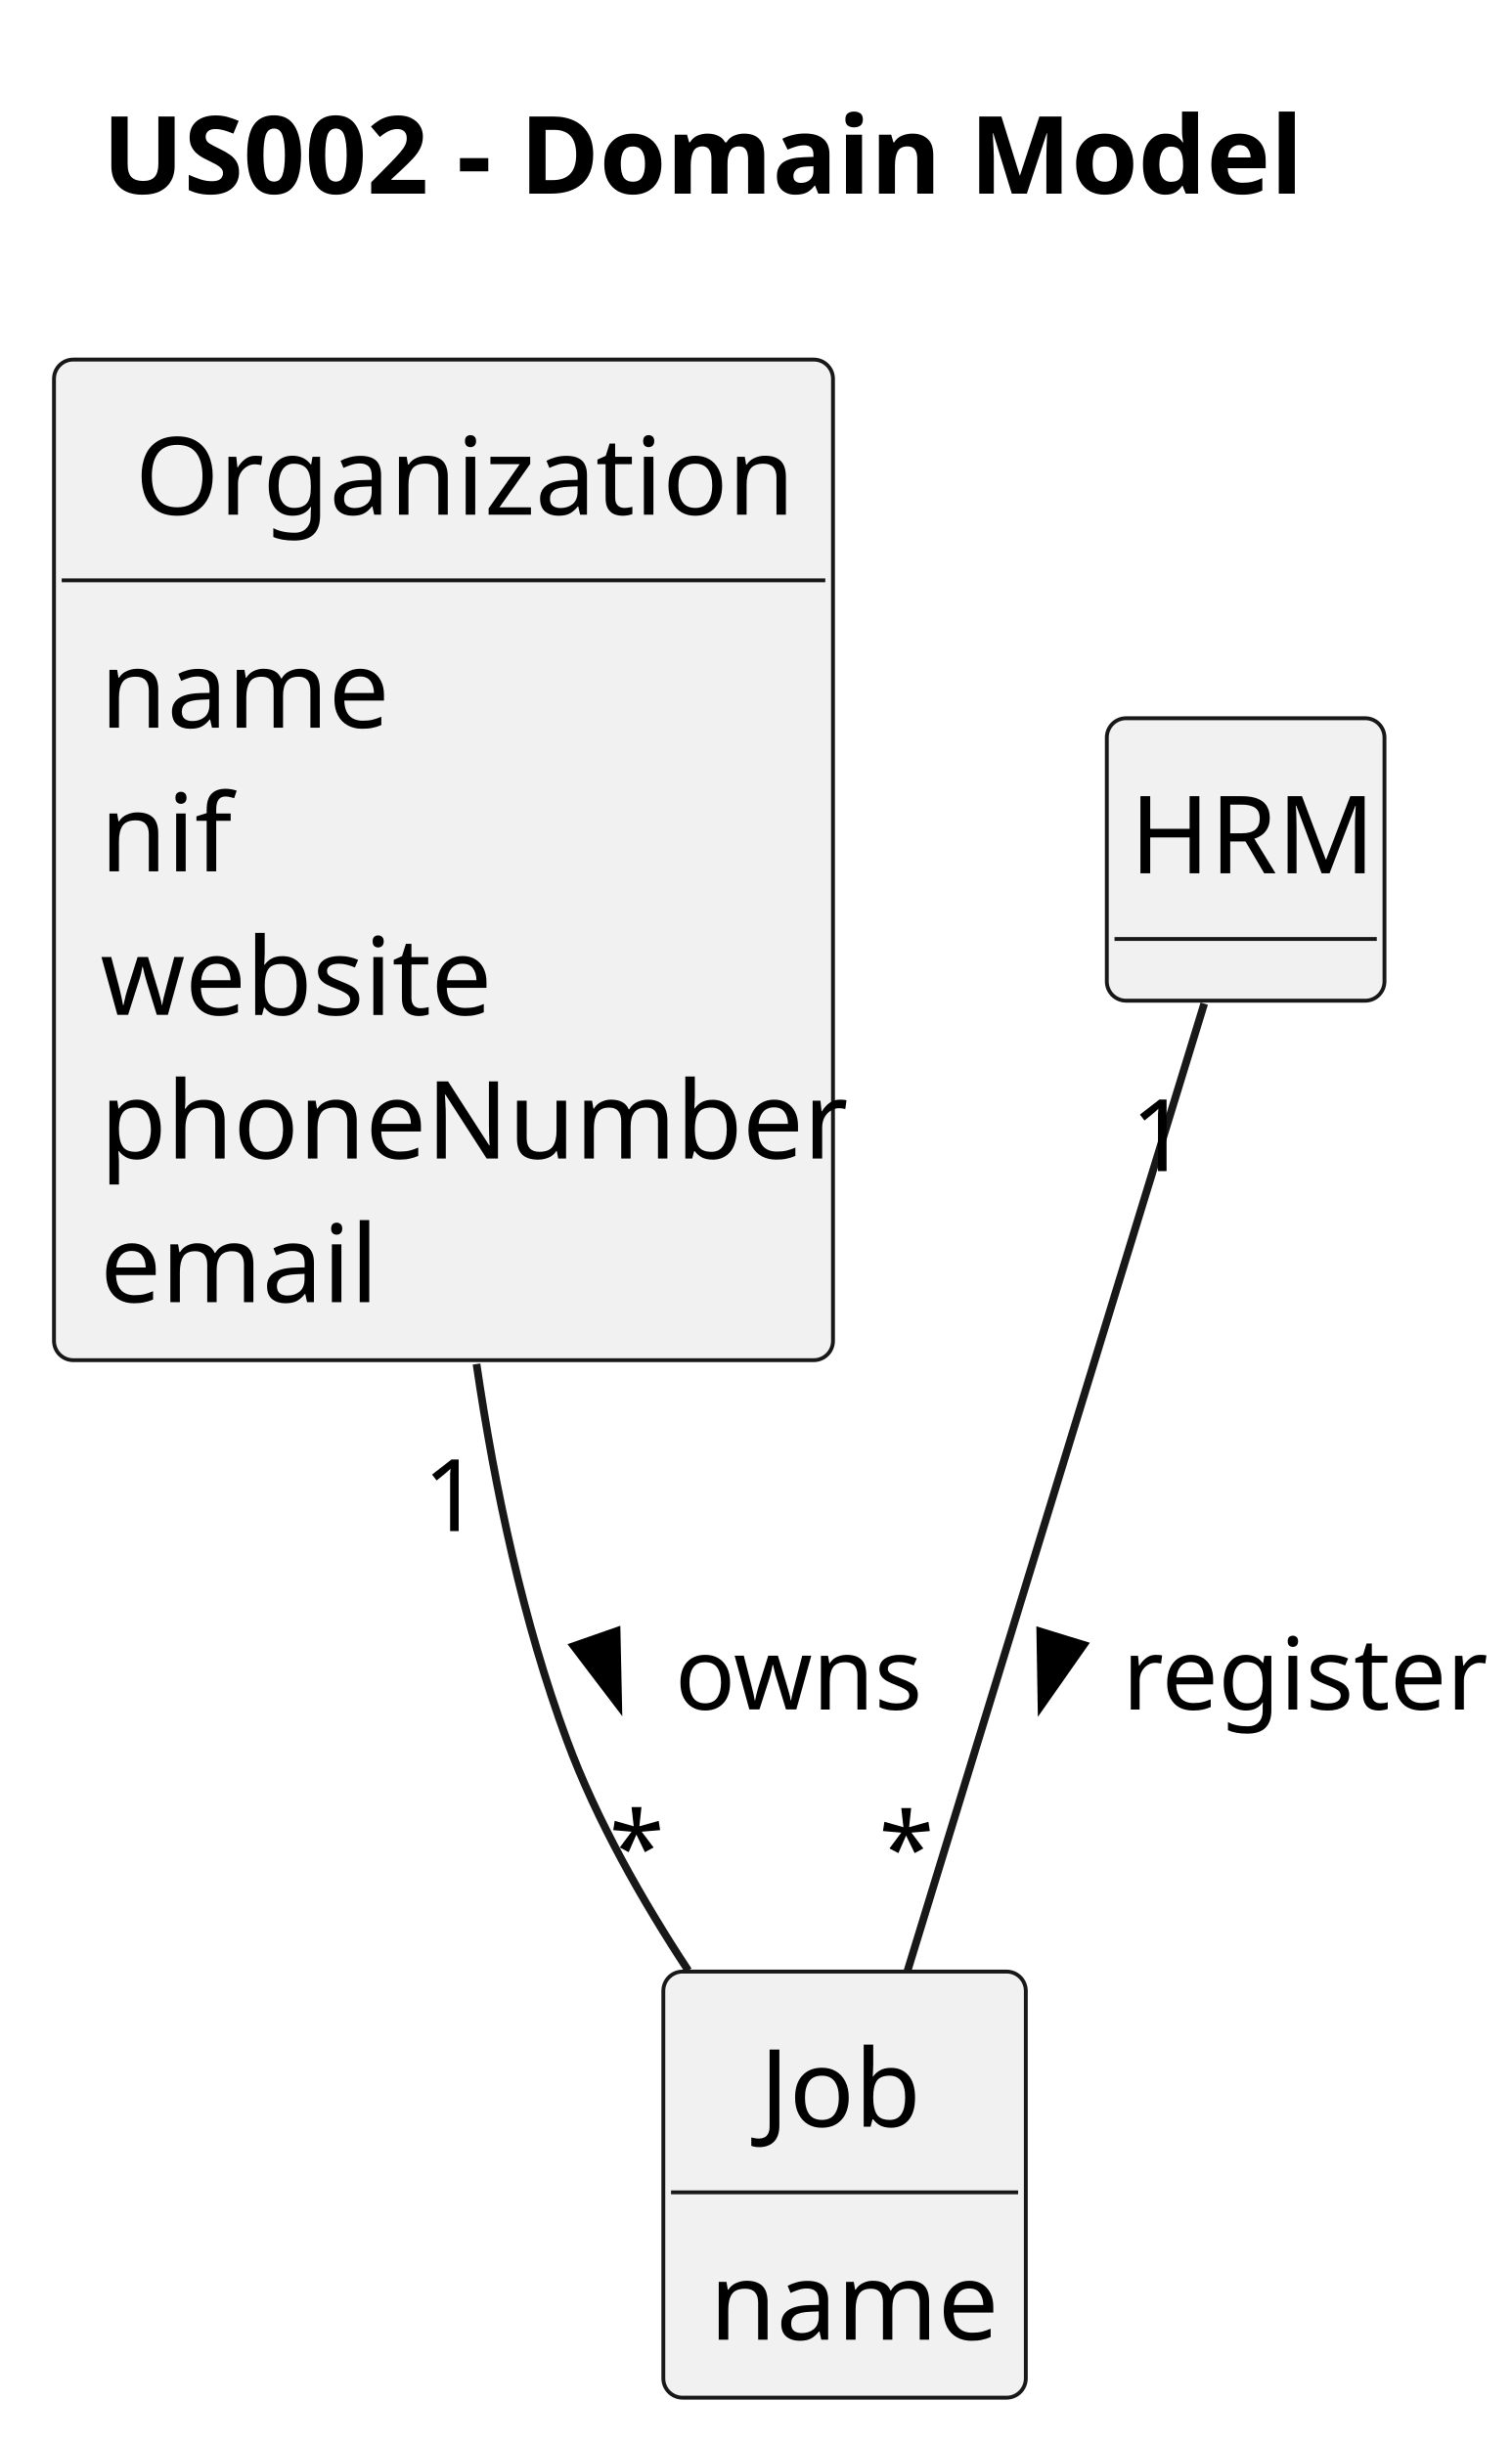
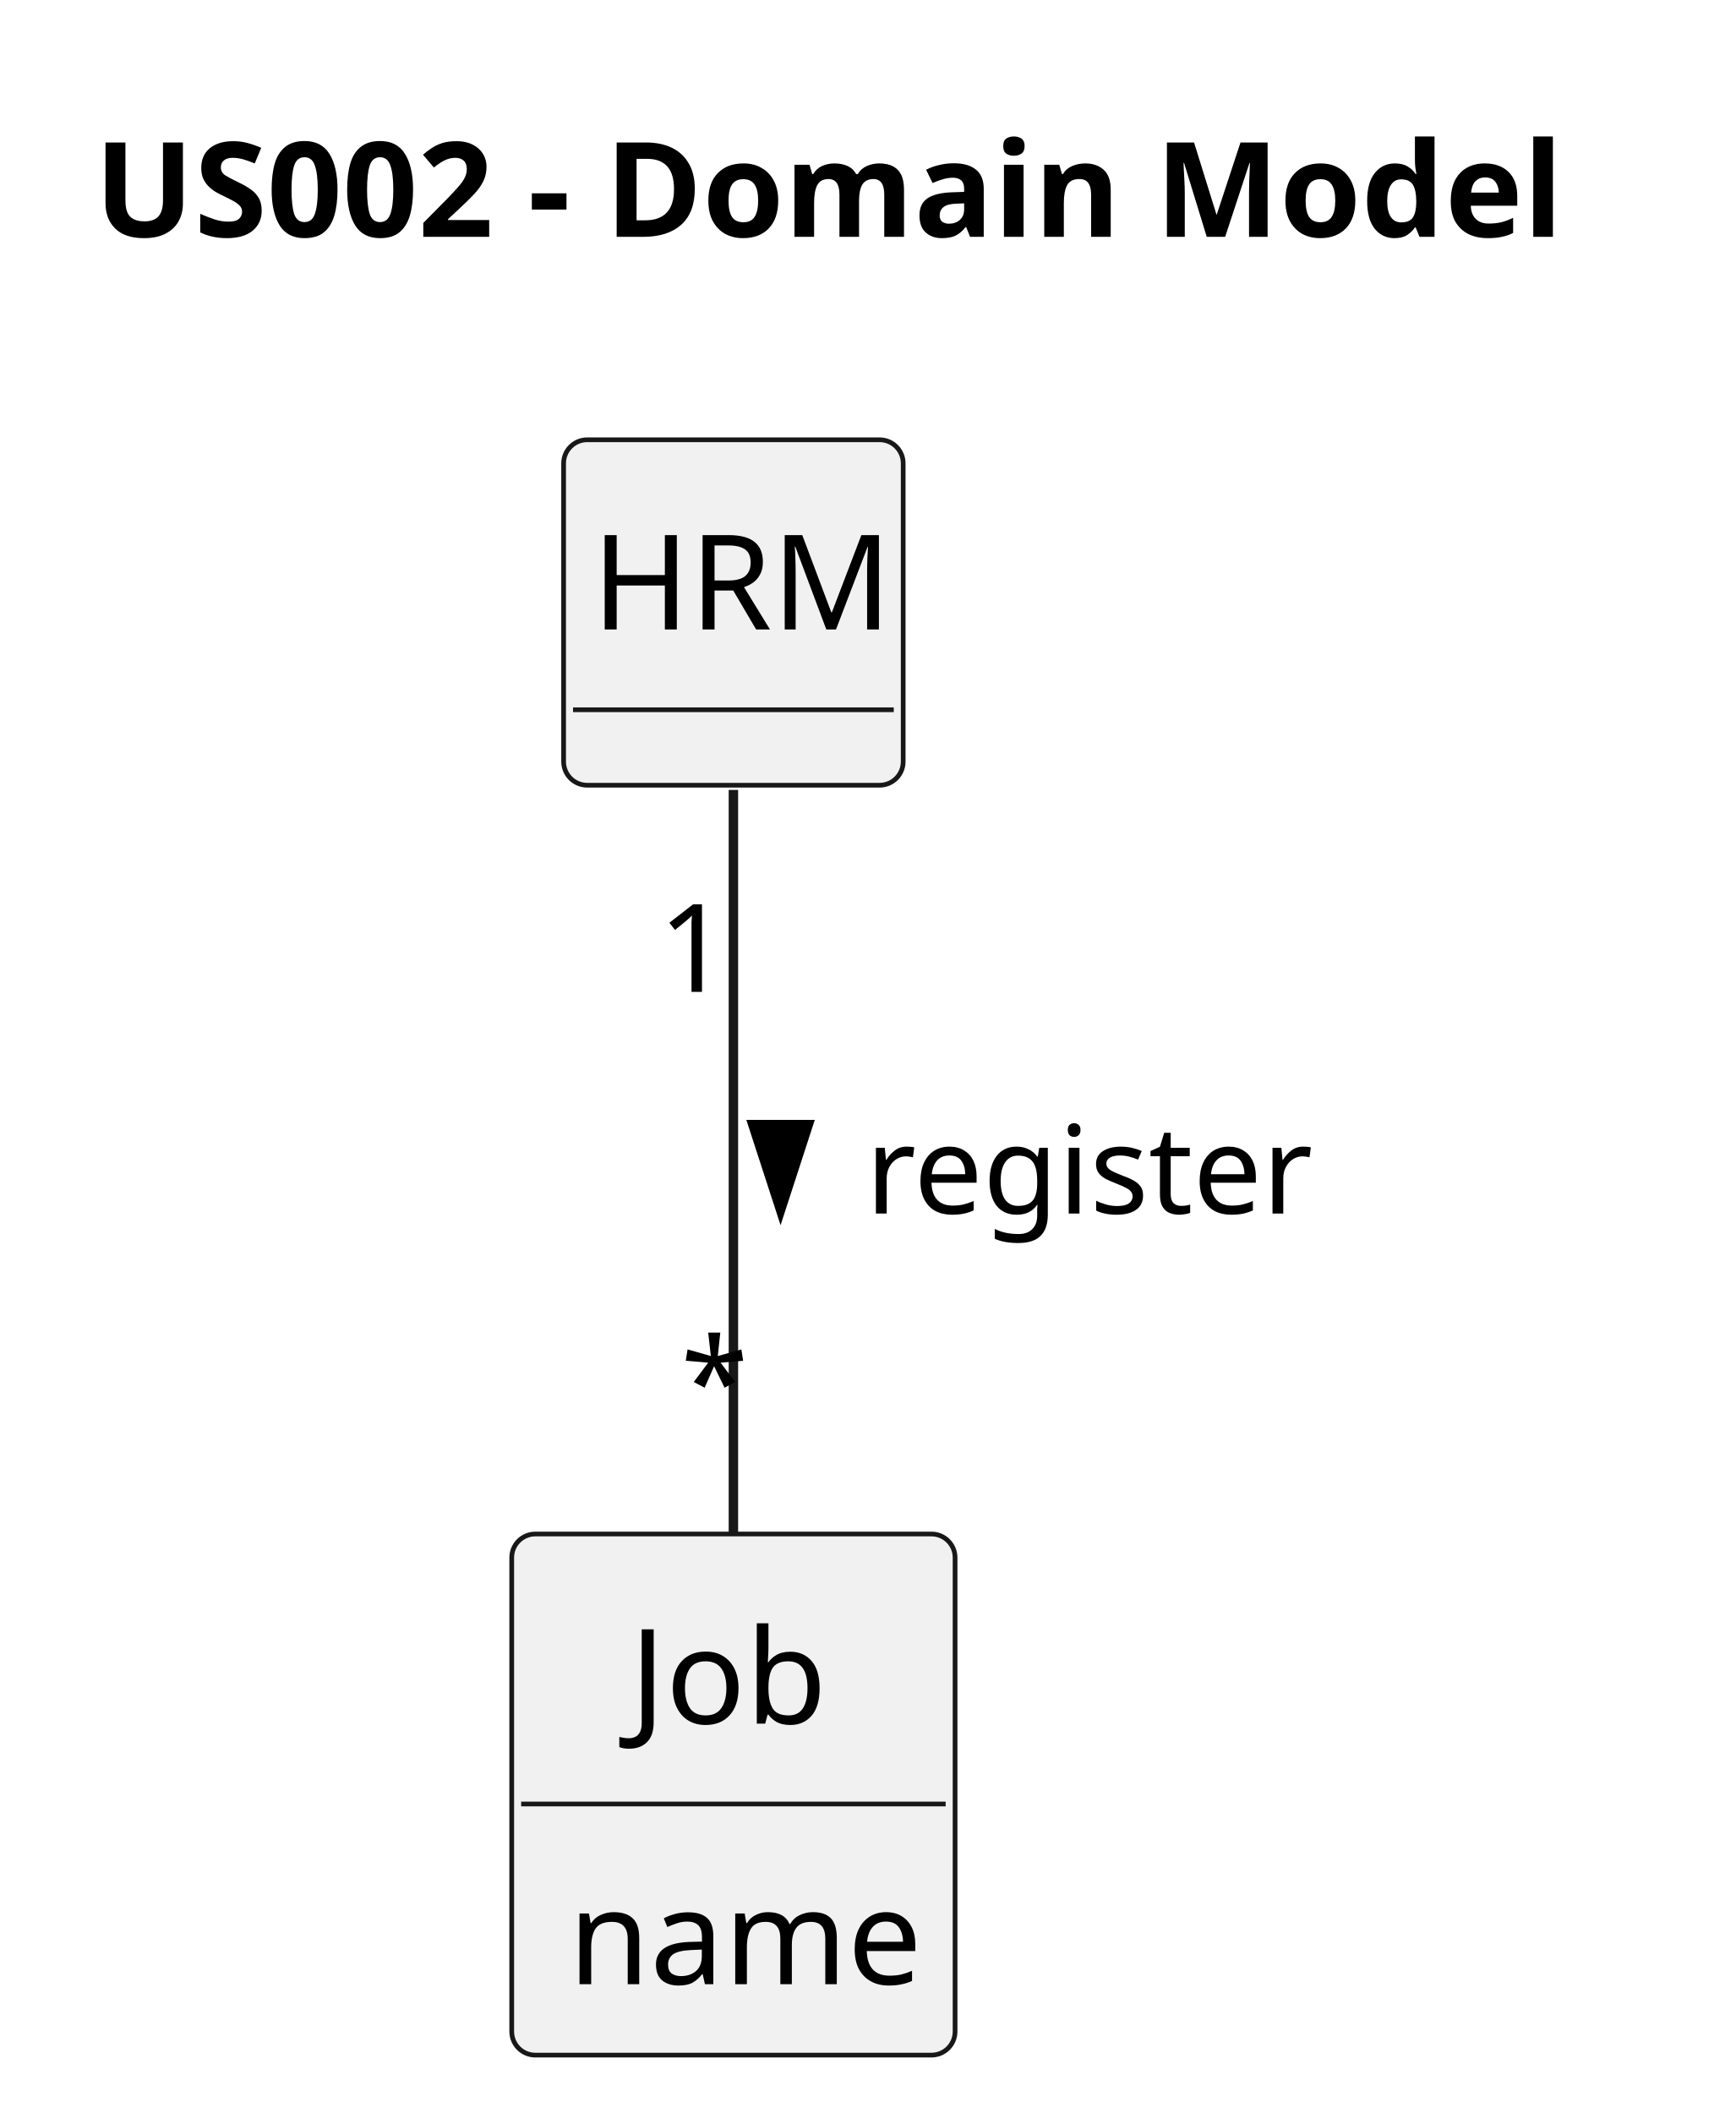
- <svg xmlns="http://www.w3.org/2000/svg" contentStyleType="text/css" height="317px" preserveAspectRatio="none" style="width:196px;height:317px;background:#FFFFFF;" version="1.1" viewBox="0 0 196 317" width="196px" zoomAndPan="magnify">
+ <svg xmlns="http://www.w3.org/2000/svg" contentStyleType="text/css" height="224px" preserveAspectRatio="none" style="width:184px;height:224px;background:#FFFFFF;" version="1.1" viewBox="0 0 184 224" width="184px" zoomAndPan="magnify">
  <defs />
  <g>
-     <text fill="#000000" font-family="sans-serif" font-size="14" font-weight="bold" lengthAdjust="spacing" textLength="156" x="13.25" y="25.107">US002 - Domain Model</text>
-     <g id="elem_Organization">
-       <rect codeLine="14" fill="#F1F1F1" height="129.727" id="Organization" rx="2.5" ry="2.5" style="stroke:#181818;stroke-width:0.5;" width="101" x="7" y="46.621" />
-       <text fill="#000000" font-family="sans-serif" font-size="14" lengthAdjust="spacing" textLength="80" x="17.5" y="66.728">Organization</text>
-       <line style="stroke:#181818;stroke-width:0.5;" x1="8" x2="107" y1="75.242" y2="75.242" />
-       <text fill="#000000" font-family="sans-serif" font-size="14" lengthAdjust="spacing" textLength="35" x="13" y="94.35">name</text>
-       <text fill="#000000" font-family="sans-serif" font-size="14" lengthAdjust="spacing" textLength="15" x="13" y="112.971">nif</text>
-       <text fill="#000000" font-family="sans-serif" font-size="14" lengthAdjust="spacing" textLength="47" x="13" y="131.592">website</text>
-       <text fill="#000000" font-family="sans-serif" font-size="14" lengthAdjust="spacing" textLength="89" x="13" y="150.213">phoneNumber</text>
-       <text fill="#000000" font-family="sans-serif" font-size="14" lengthAdjust="spacing" textLength="33" x="13" y="168.834">email</text>
-     </g>
+     <text fill="#000000" font-family="sans-serif" font-size="14" font-weight="bold" lengthAdjust="spacing" textLength="156" x="10" y="25.107">US002 - Domain Model</text>
    <g id="elem_Job">
-       <rect codeLine="22" fill="#F1F1F1" height="55.242" id="Job" rx="2.5" ry="2.5" style="stroke:#181818;stroke-width:0.5;" width="47" x="86" y="255.621" />
-       <text fill="#000000" font-family="sans-serif" font-size="14" lengthAdjust="spacing" textLength="22" x="98.5" y="275.728">Job</text>
-       <line style="stroke:#181818;stroke-width:0.5;" x1="87" x2="132" y1="284.242" y2="284.242" />
-       <text fill="#000000" font-family="sans-serif" font-size="14" lengthAdjust="spacing" textLength="35" x="92" y="303.35">name</text>
+       <rect codeLine="14" fill="#F1F1F1" height="55.242" id="Job" rx="2.5" ry="2.5" style="stroke:#181818;stroke-width:0.5;" width="47" x="54.25" y="162.621" />
+       <text fill="#000000" font-family="sans-serif" font-size="14" lengthAdjust="spacing" textLength="22" x="66.75" y="182.728">Job</text>
+       <line style="stroke:#181818;stroke-width:0.5;" x1="55.25" x2="100.25" y1="191.242" y2="191.242" />
+       <text fill="#000000" font-family="sans-serif" font-size="14" lengthAdjust="spacing" textLength="35" x="60.25" y="210.35">name</text>
    </g>
    <g id="elem_HRM">
-       <rect codeLine="26" fill="#F1F1F1" height="36.621" id="HRM" rx="2.5" ry="2.5" style="stroke:#181818;stroke-width:0.5;" width="36" x="143.5" y="93.121" />
-       <text fill="#000000" font-family="sans-serif" font-size="14" lengthAdjust="spacing" textLength="30" x="146.5" y="113.228">HRM</text>
-       <line style="stroke:#181818;stroke-width:0.5;" x1="144.5" x2="178.5" y1="121.742" y2="121.742" />
-     </g>
-     <g id="link_Organization_Job">
-       <path codeLine="30" d="M61.78,176.851 C64.16,193.101 67.83,210.291 73.5,225.621 C77.33,235.981 83.28,246.441 89.24,255.491 " fill="none" id="Organization-Job" style="stroke:#181818;stroke-width:1.0;" />
-       <polygon fill="#000000" points="80.148,220.987,79.941,211.479,74.392,213.417,80.148,220.987" style="stroke:#000000;stroke-width:1.0;" />
-       <text fill="#000000" font-family="sans-serif" font-size="13" lengthAdjust="spacing" textLength="30" x="87.5" y="221.649">owns</text>
-       <text fill="#000000" font-family="sans-serif" font-size="13" lengthAdjust="spacing" textLength="7" x="54.86" y="198.512">1</text>
-       <text fill="#000000" font-family="sans-serif" font-size="13" lengthAdjust="spacing" textLength="5" x="78.977" y="244.17">*</text>
+       <rect codeLine="18" fill="#F1F1F1" height="36.621" id="HRM" rx="2.5" ry="2.5" style="stroke:#181818;stroke-width:0.5;" width="36" x="59.75" y="46.621" />
+       <text fill="#000000" font-family="sans-serif" font-size="14" lengthAdjust="spacing" textLength="30" x="62.75" y="66.728">HRM</text>
+       <line style="stroke:#181818;stroke-width:0.5;" x1="60.75" x2="94.75" y1="75.242" y2="75.242" />
    </g>
    <g id="link_HRM_Job">
-       <path codeLine="31" d="M156.13,130.121 C147,159.891 128.38,220.571 117.64,255.591 " fill="none" id="HRM-Job" style="stroke:#181818;stroke-width:1.0;" />
-       <polygon fill="#000000" points="135.034,221.047,140.496,213.261,134.877,211.537,135.034,221.047" style="stroke:#000000;stroke-width:1.0;" />
-       <text fill="#000000" font-family="sans-serif" font-size="13" lengthAdjust="spacing" textLength="43" x="145.5" y="221.649">register</text>
-       <text fill="#000000" font-family="sans-serif" font-size="13" lengthAdjust="spacing" textLength="7" x="146.635" y="151.837">1</text>
-       <text fill="#000000" font-family="sans-serif" font-size="13" lengthAdjust="spacing" textLength="5" x="113.944" y="244.293">*</text>
+       <path codeLine="22" d="M77.75,83.741 C77.75,104.341 77.75,138.621 77.75,162.471 " fill="none" id="HRM-Job" style="stroke:#181818;stroke-width:1.0;" />
+       <polygon fill="#000000" points="82.75,128.267,85.689,119.222,79.811,119.222,82.75,128.267" style="stroke:#000000;stroke-width:1.0;" />
+       <text fill="#000000" font-family="sans-serif" font-size="13" lengthAdjust="spacing" textLength="43" x="91.75" y="128.649">register</text>
+       <text fill="#000000" font-family="sans-serif" font-size="13" lengthAdjust="spacing" textLength="7" x="69.809" y="105.148">1</text>
+       <text fill="#000000" font-family="sans-serif" font-size="13" lengthAdjust="spacing" textLength="5" x="72.172" y="151.145">*</text>
    </g>
  </g>
</svg>
